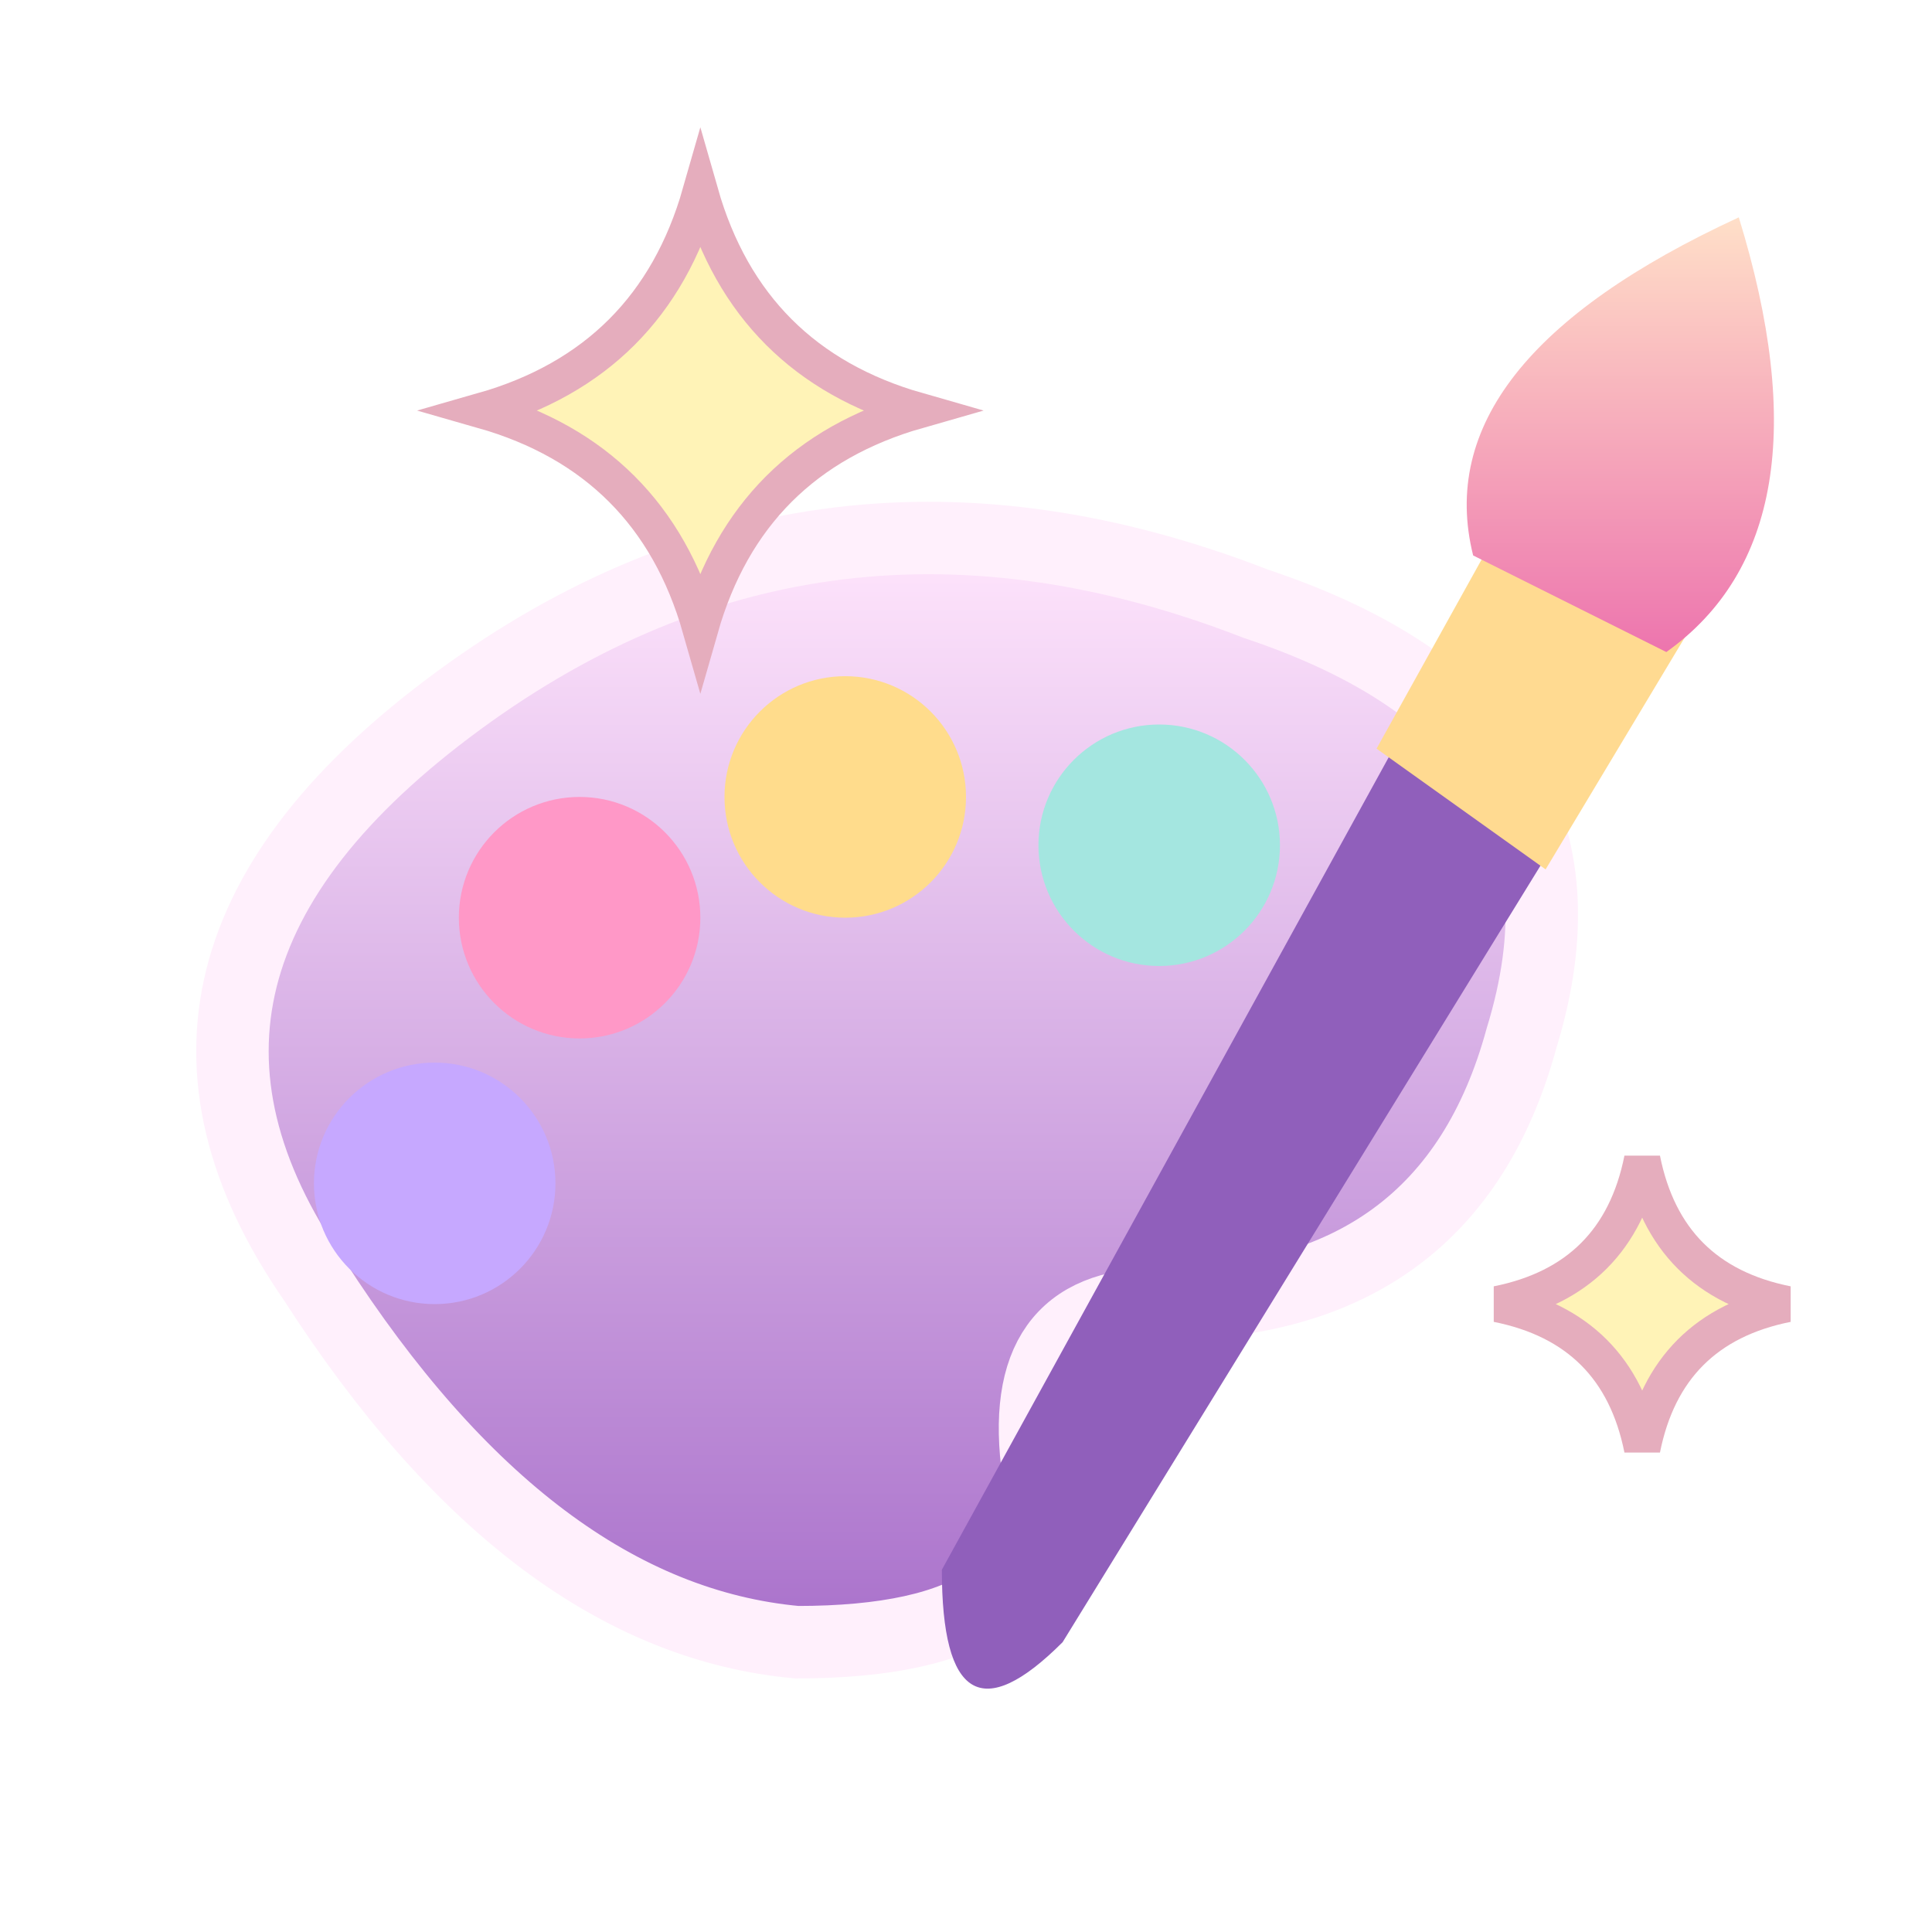
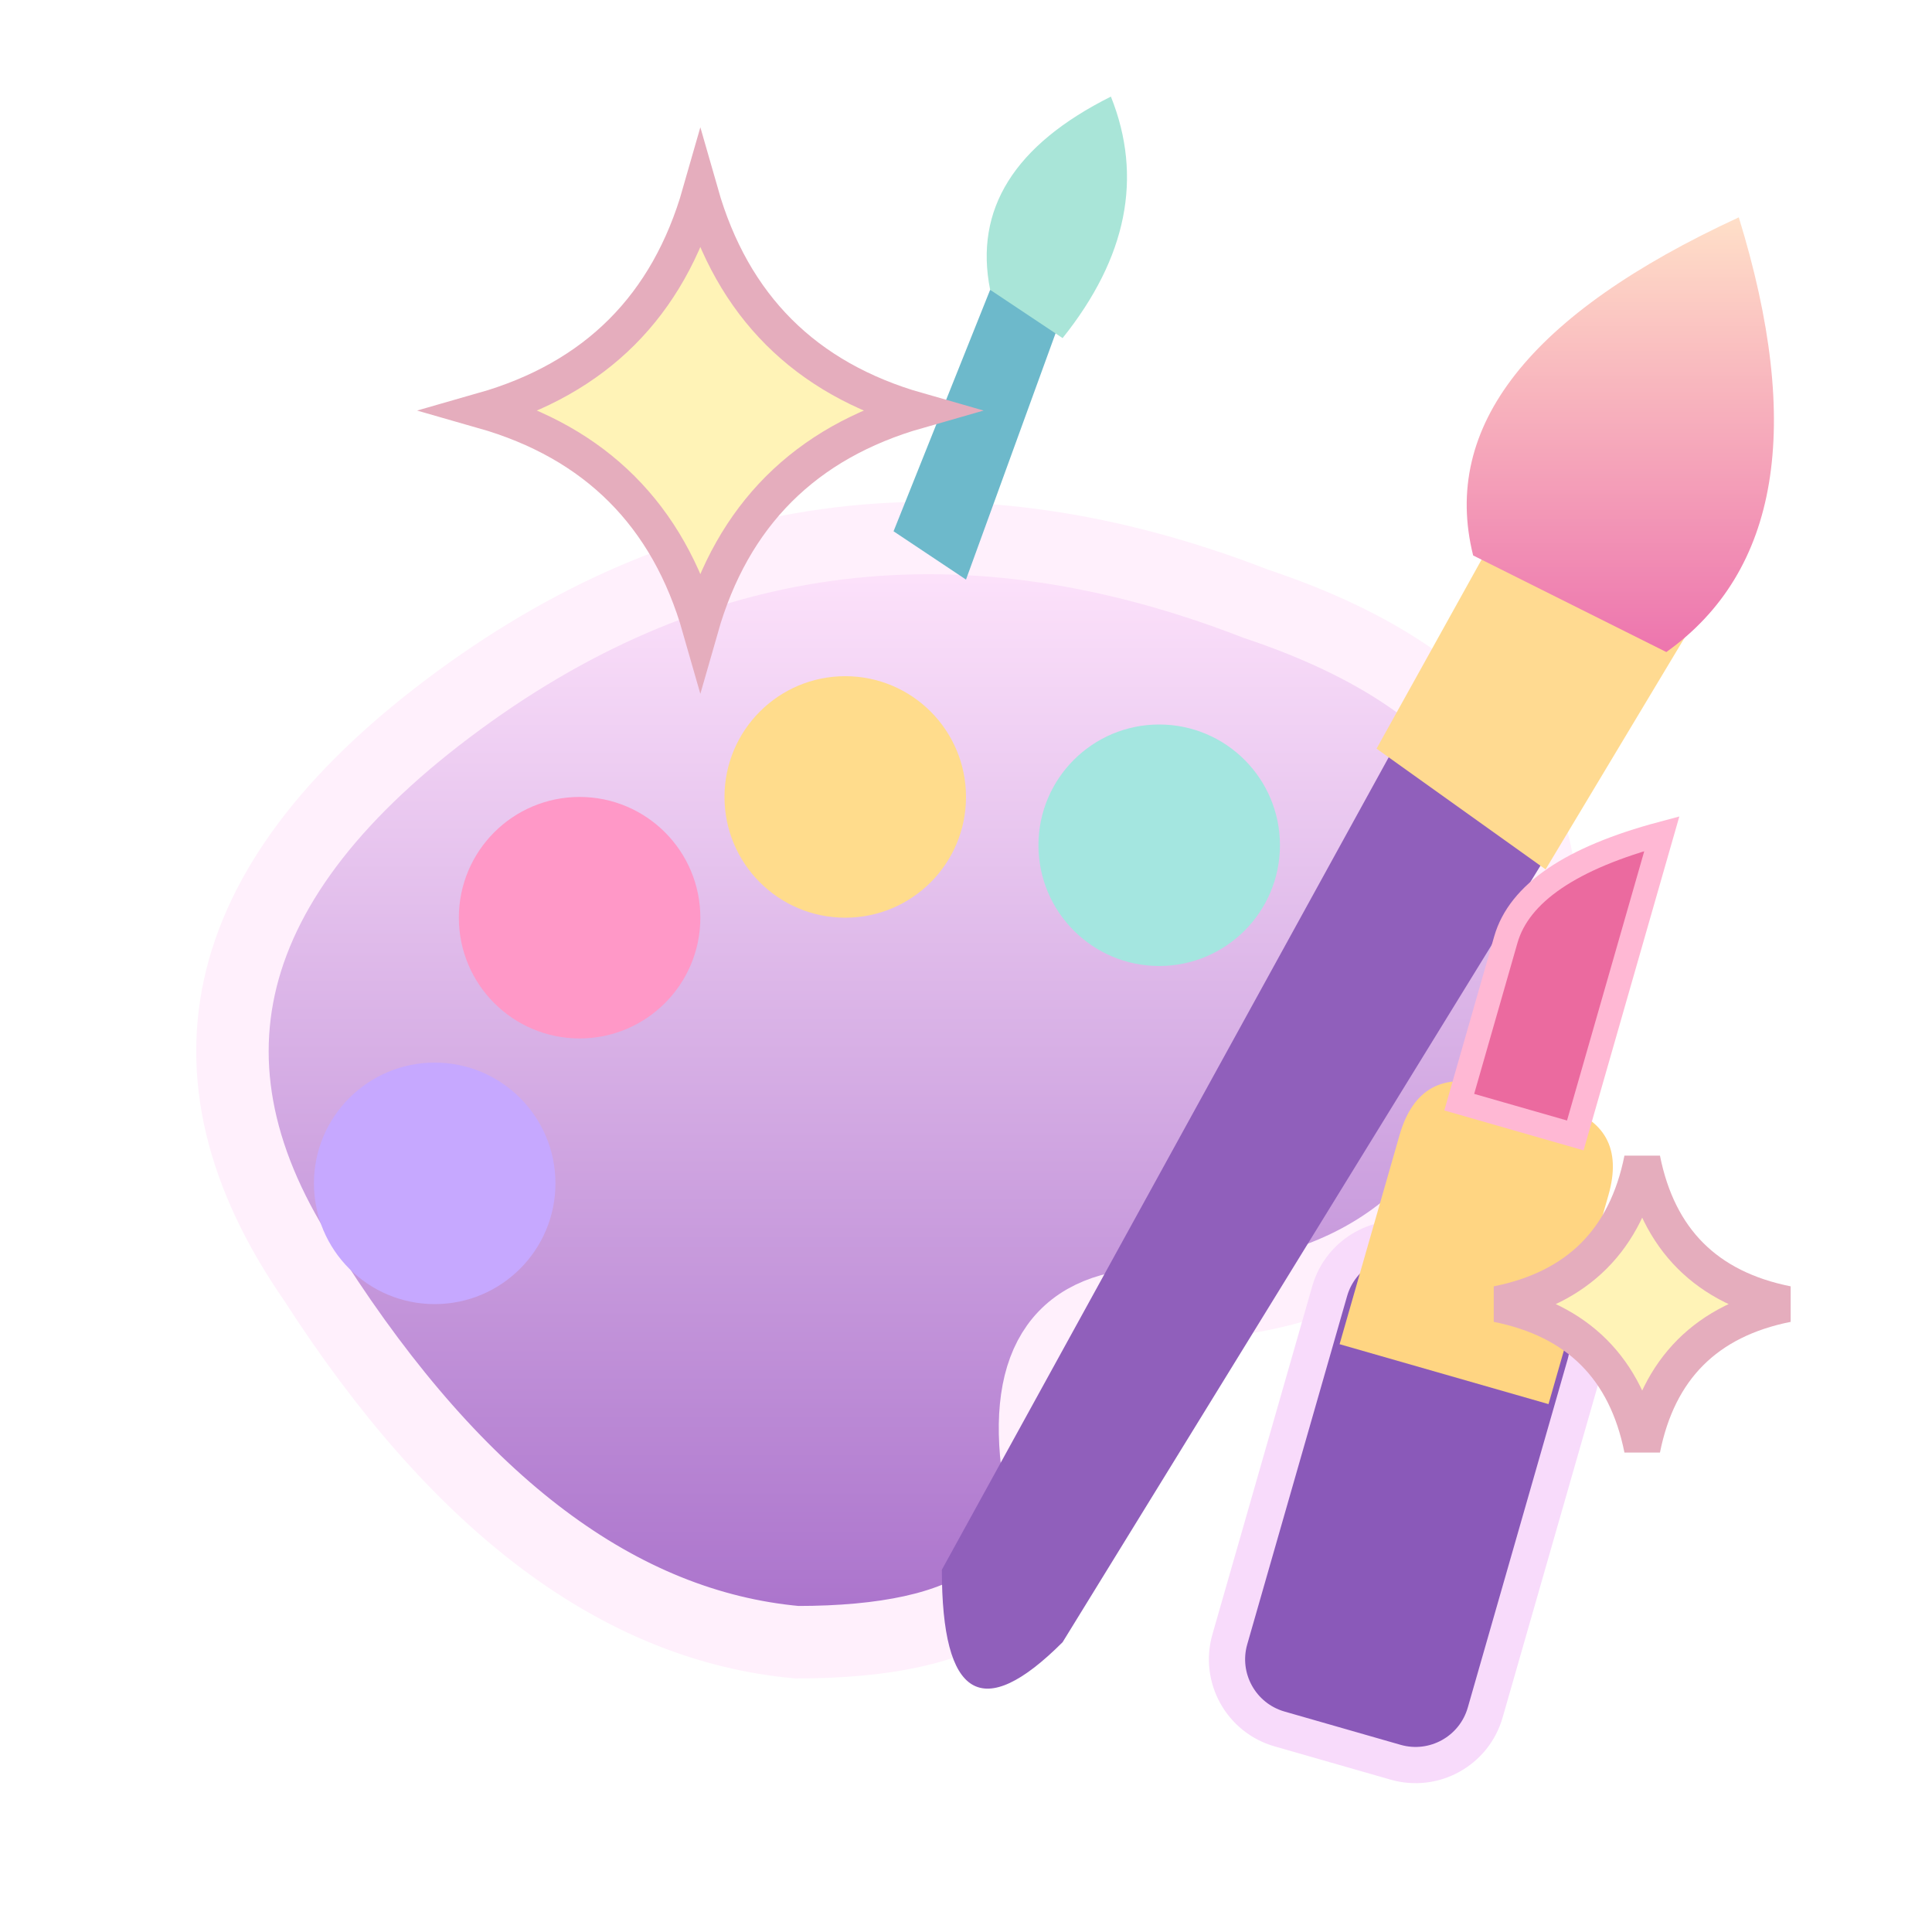
<svg xmlns="http://www.w3.org/2000/svg" viewBox="0 0 80 80">
  <defs>
    <linearGradient id="case" x2="0%" y2="100%">
      <stop stop-color="#ffe5fc" />
      <stop offset="1" stop-color="#a971cb" />
    </linearGradient>
    <linearGradient id="tip" x2="0%" y2="100%">
      <stop stop-color="#ffdfc8" />
      <stop offset="1" stop-color="#ed75ae" />
    </linearGradient>
  </defs>
  <path d="M13 53Q4 40 19 29t33-4q15 5 11 18-3 11-15 11-6 0-5 7 1 7-10 7-11-1-20-15z" fill="url(#case)" stroke="#fff0fc" stroke-width="3" />
  <circle cx="24" cy="38" r="5" fill="#ff98c7" />
  <circle cx="35" cy="33" r="5" fill="#ffdc8c" />
  <circle cx="48" cy="35" r="5" fill="#a4e6e0" />
  <circle cx="18" cy="49" r="5" fill="#c6a8ff" />
+   <path d="M37 22l4-10 3 1-4 11z" fill="#6db9cb" />
+   <path d="M41 12q-1-5 5-8 2 5-2 10z" fill="#a9e5d8" />
  <path d="M39 65l22-40 7 4-24 39q-5 5-5-3z" fill="#905fbb" />
  <path d="M57 31l5-9 8 4-6 10z" fill="#ffda91" />
  <path d="M61 23q-2-8 11-14 4 13-3 18z" fill="url(#tip)" />
+   <g transform="rotate(16 60 58)">
+     <rect x="54" y="52" width="11" height="21" rx="3" fill="#8a59b9" stroke="#f8dbfb" stroke-width="1.5" />
+     <path d="M55 57V48q0-3 3-3h3q3 0 3 3v9z" fill="#ffd582" />
+     <path d="M57 46v-7q0-3 5-6v13z" fill="#eb6a9f" stroke="#ffb8d4" stroke-width="1" />
+   </g>
  <path d="M29 8q2 7 9 9-7 2-9 9-2-7-9-9 7-2 9-9zm39 40q1 5 6 6-5 1-6 6-1-5-6-6 5-1 6-6z" fill="#fff3b7" stroke="#e5adbd" stroke-width="1.5" />
</svg>
